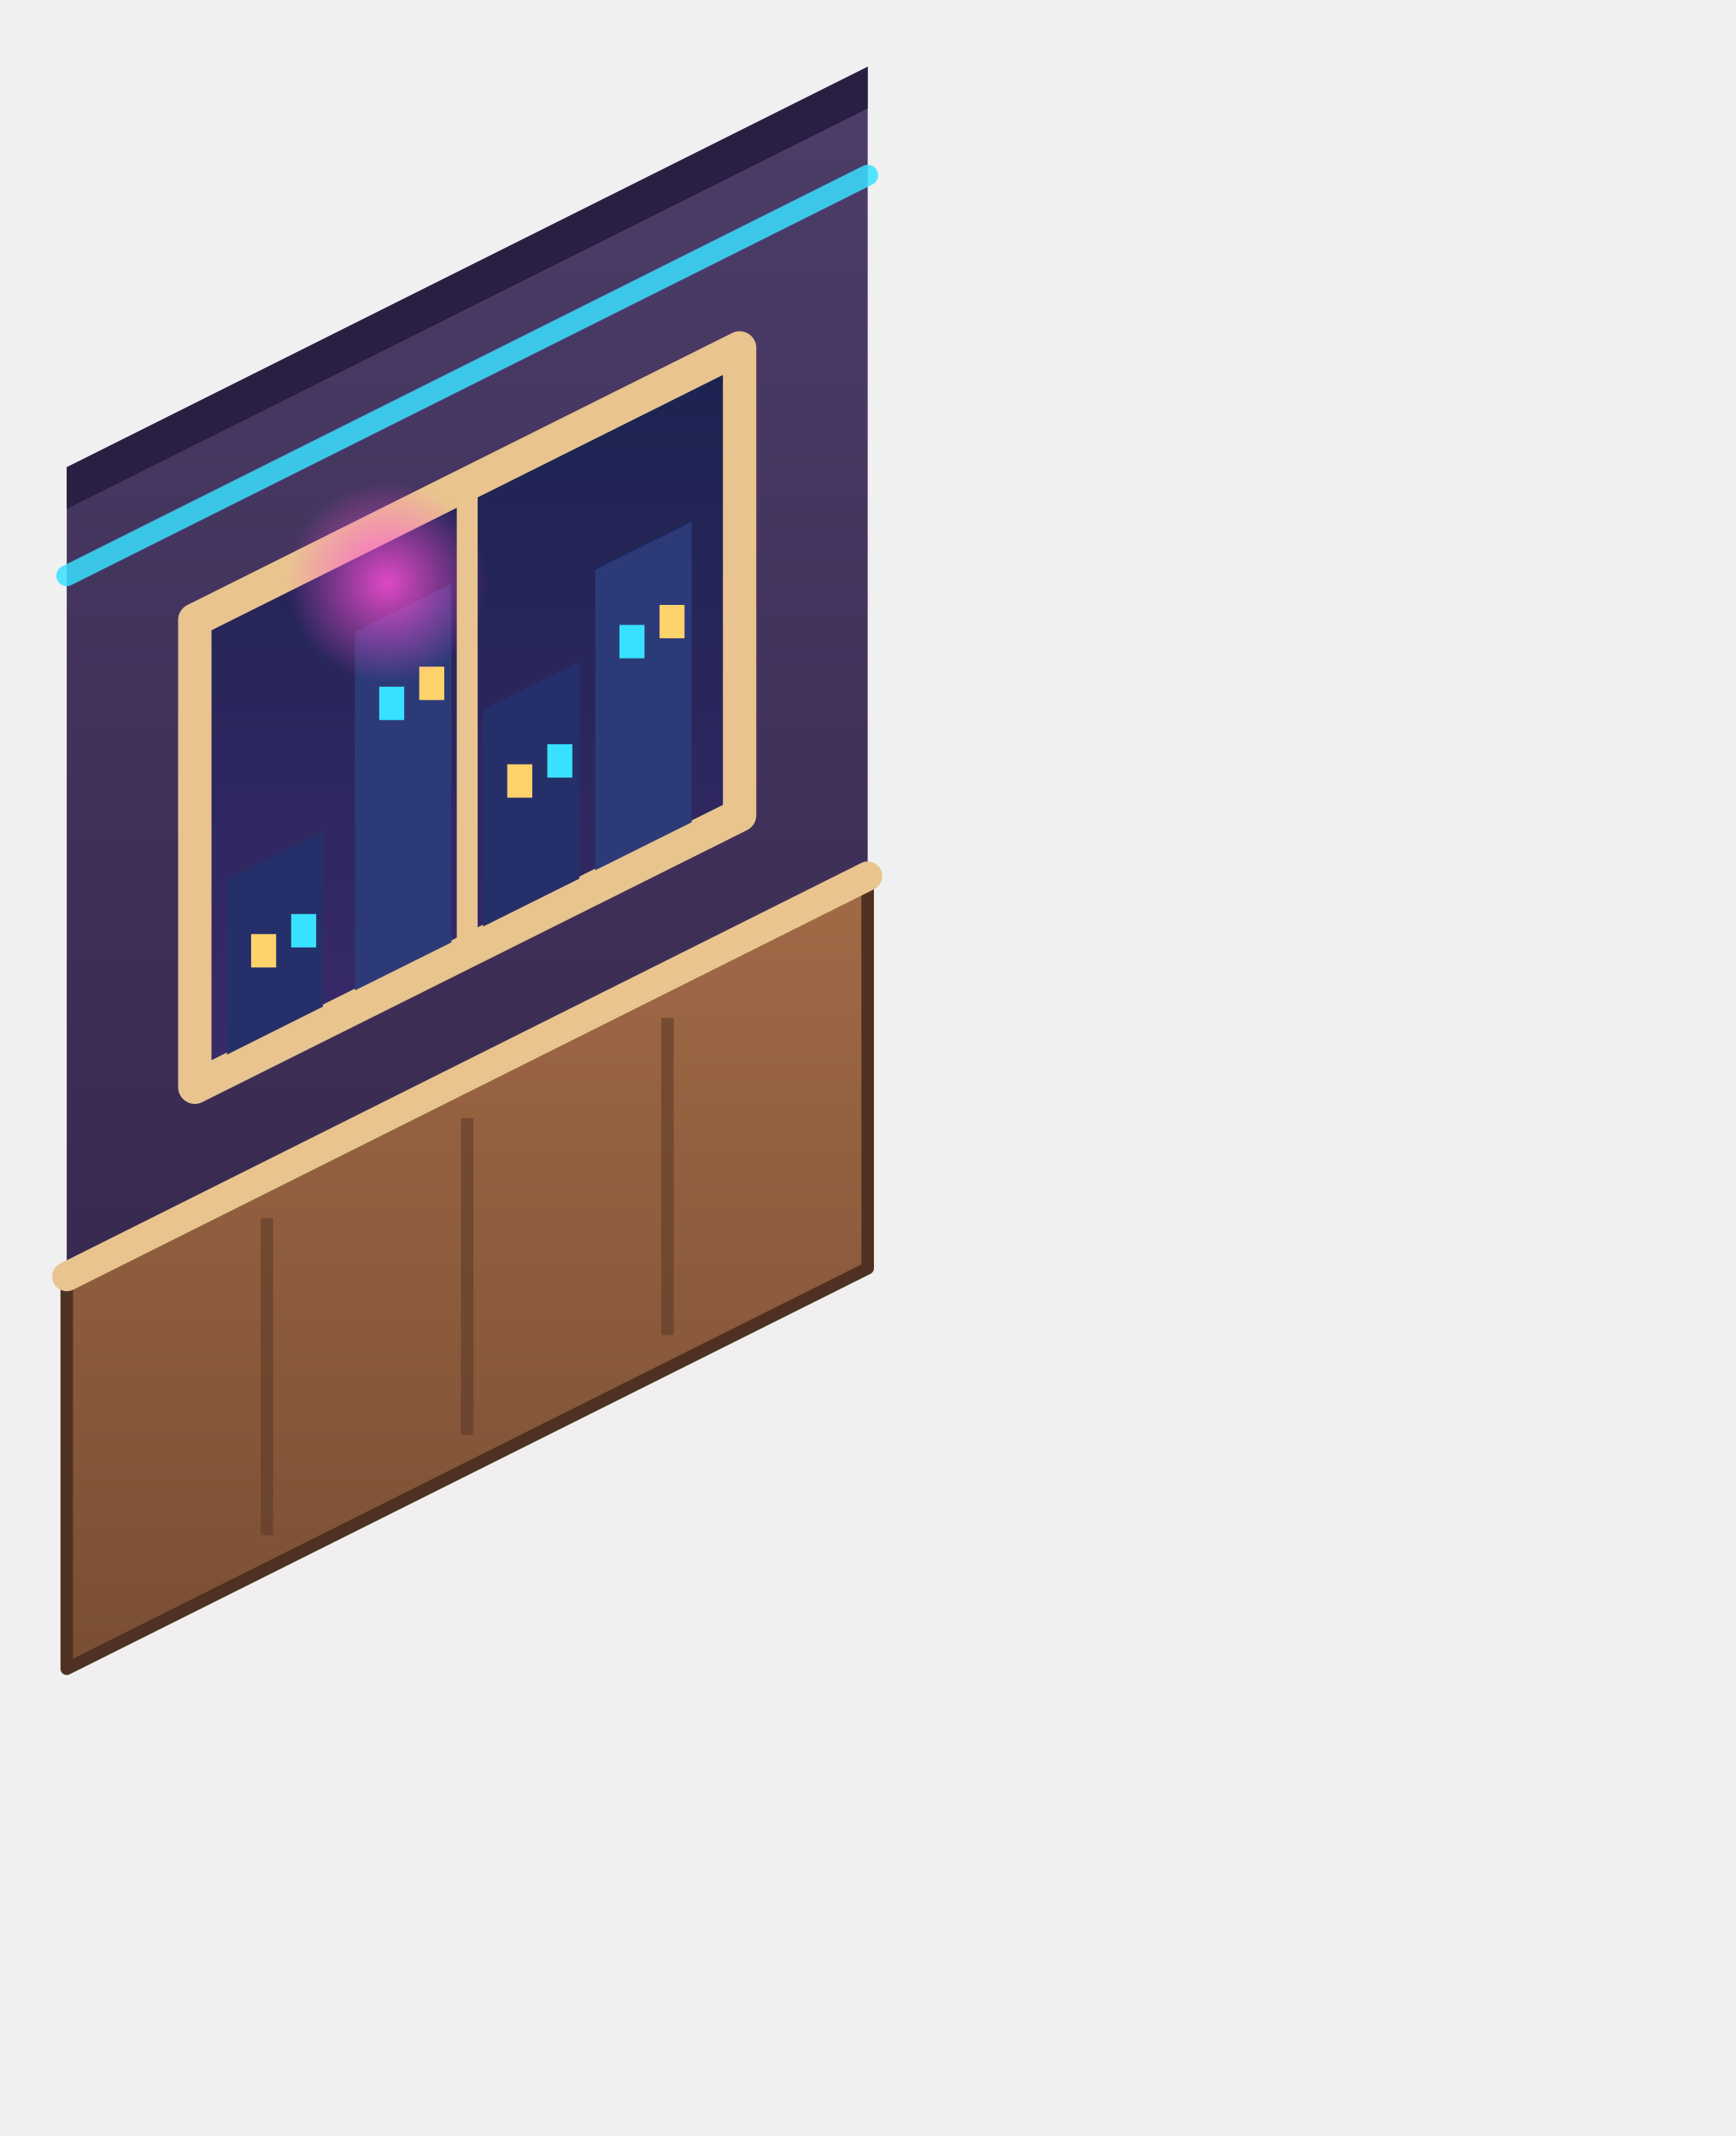
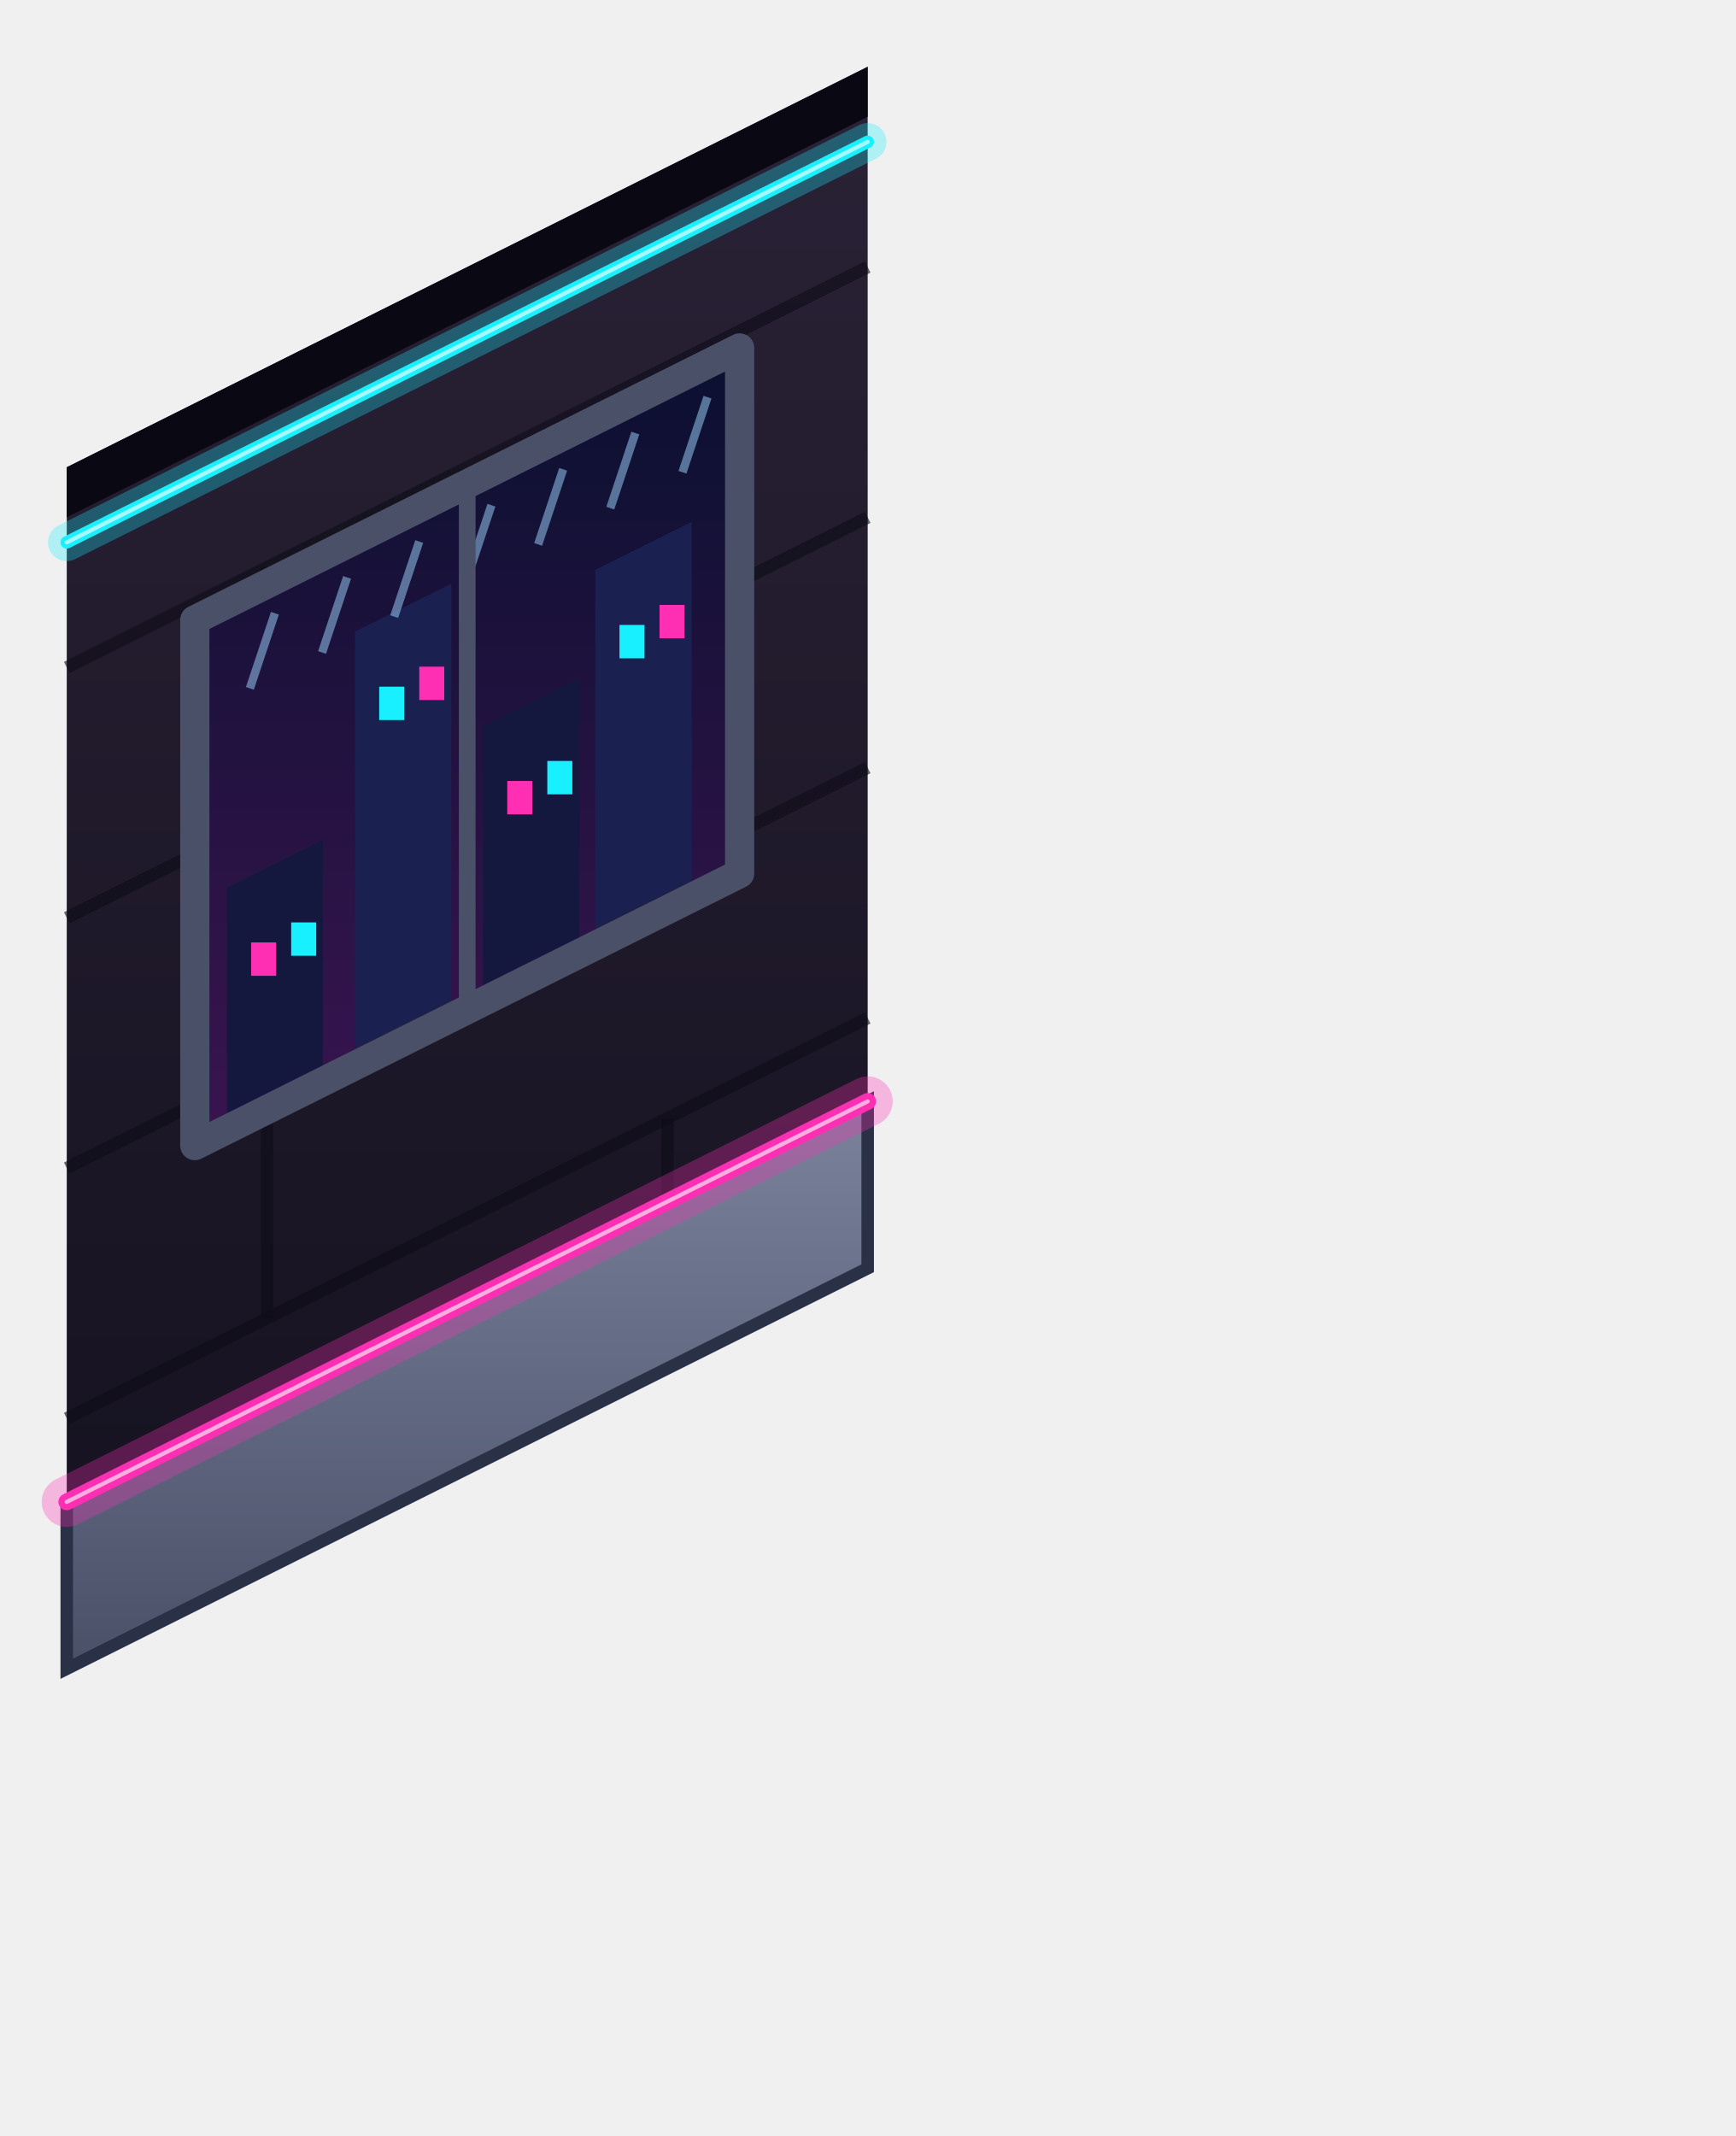
<svg xmlns="http://www.w3.org/2000/svg" width="416" height="512" viewBox="0 0 416 512">
  <defs>
    <linearGradient id="wall_window_g1" x1="0" y1="0" x2="0" y2="1">
-       <stop offset="0" stop-color="#4d3d69" />
-       <stop offset="1" stop-color="#31234a" />
+       <stop offset="0" stop-color="#2a2236" />
+       <stop offset="1" stop-color="#14111f" />
    </linearGradient>
    <linearGradient id="wall_window_g2" x1="0" y1="0" x2="0" y2="1">
-       <stop offset="0" stop-color="#a06a46" />
-       <stop offset="1" stop-color="#7a4e33" />
+       <stop offset="0" stop-color="#7a829c" />
+       <stop offset="1" stop-color="#4a5068" />
    </linearGradient>
    <linearGradient id="wall_window_g3" x1="0" y1="0" x2="0" y2="1">
-       <stop offset="0" stop-color="#1b2350" />
-       <stop offset="1" stop-color="#3a2a6a" />
+       <stop offset="0" stop-color="#0a1030" />
+       <stop offset="1" stop-color="#3a1450" />
    </linearGradient>
-     <radialGradient id="wall_window_r4" r="0.50">
-       <stop offset="0" stop-color="#ff4fd8" stop-opacity="0.85" />
-       <stop offset="1" stop-color="#ff4fd8" stop-opacity="0" />
-     </radialGradient>
  </defs>
  <g id="wall">
    <polygon points="208.0,16.0 16.0,112.0 16.0,400.0 208.0,304.0" fill="url(#wall_window_g1)" />
+     <polyline points="208.0,244.0 16.0,340.0" fill="none" stroke="#0e0b17" stroke-width="3" opacity="0.6" />
+     <polyline points="208.0,184.0 16.0,280.0" fill="none" stroke="#0e0b17" stroke-width="3" opacity="0.6" />
+     <polyline points="208.0,124.0 16.0,220.0" fill="none" stroke="#0e0b17" stroke-width="3" opacity="0.6" />
+     <polyline points="208.0,64.0 16.0,160.0" fill="none" stroke="#0e0b17" stroke-width="3" opacity="0.6" />
+     <polyline points="160.0,328.0 160.0,268.0" fill="none" stroke="#0e0b17" stroke-width="3" opacity="0.6" />
+     <polyline points="64.0,316.0 64.0,256.0" fill="none" stroke="#0e0b17" stroke-width="3" opacity="0.6" />
+     <polyline points="160.0,208.0 160.0,148.0" fill="none" stroke="#0e0b17" stroke-width="3" opacity="0.6" />
+     <polyline points="64.0,196.0 64.0,136.0" fill="none" stroke="#0e0b17" stroke-width="3" opacity="0.6" />
  </g>
-   <g id="wainscot">
-     <polygon points="208.0,212.0 16.0,308.0 16.0,400.0 208.0,304.0" fill="url(#wall_window_g2)" stroke="#4e3122" stroke-width="3" stroke-linejoin="round" />
-     <polyline points="160.0,320.0 160.0,244.0" fill="none" stroke="#5e3b28" stroke-width="3" opacity="0.6" />
-     <polyline points="112.0,344.0 112.0,268.0" fill="none" stroke="#5e3b28" stroke-width="3" opacity="0.6" />
-     <polyline points="64.0,368.0 64.0,292.0" fill="none" stroke="#5e3b28" stroke-width="3" opacity="0.6" />
-     <polyline points="208.0,210.0 16.0,306.0" fill="none" stroke="#e9c48f" stroke-width="7" stroke-linecap="round" />
+   <g id="base">
+     <polygon points="208.0,264.0 16.0,360.0 16.0,400.0 208.0,304.0" fill="url(#wall_window_g2)" stroke="#2a3046" stroke-width="3" />
+     <polyline points="208.0,264.0 16.0,360.0" fill="none" stroke="#ff2fb4" stroke-width="12" stroke-opacity="0.3" stroke-linecap="round" stroke-linejoin="round" />
+     <polyline points="208.0,264.0 16.0,360.0" fill="none" stroke="#ff2fb4" stroke-width="4" stroke-linecap="round" stroke-linejoin="round" />
+     <polyline points="208.0,264.0 16.0,360.0" fill="none" stroke="#ffffff" stroke-width="1" stroke-opacity="0.6" stroke-linecap="round" stroke-linejoin="round" />
  </g>
  <g id="window">
-     <polygon points="177.3,83.4 46.7,148.6 46.7,260.6 177.3,195.4" fill="url(#wall_window_g3)" stroke="#e9c48f" stroke-width="8" stroke-linejoin="round" />
-     <polygon points="165.8,125.1 142.7,136.6 142.7,208.6 165.8,197.1" fill="#2c3a78" />
-     <rect x="158.1" y="145.0" width="6" height="8" fill="#ffd36b" />
-     <rect x="148.5" y="149.8" width="6" height="8" fill="#38e1ff" />
-     <polygon points="138.9,158.6 115.8,170.1 115.8,222.1 138.9,210.6" fill="#25306a" />
-     <rect x="131.2" y="178.4" width="6" height="8" fill="#38e1ff" />
-     <rect x="121.6" y="183.2" width="6" height="8" fill="#ffd36b" />
-     <polygon points="108.2,139.9 85.1,151.4 85.1,237.4 108.2,225.9" fill="#2c3a78" />
-     <rect x="100.5" y="159.8" width="6" height="8" fill="#ffd36b" />
-     <rect x="90.9" y="164.6" width="6" height="8" fill="#38e1ff" />
-     <polygon points="77.4,199.3 54.4,210.8 54.4,252.8 77.4,241.3" fill="#25306a" />
-     <rect x="69.8" y="219.1" width="6" height="8" fill="#38e1ff" />
-     <rect x="60.2" y="223.9" width="6" height="8" fill="#ffd36b" />
-     <circle cx="92.8" cy="139.6" r="24" fill="url(#wall_window_r4)" />
-     <polyline points="112.0,116.0 112.0,228.0" fill="none" stroke="#e9c48f" stroke-width="5" />
+     <polygon points="177.3,83.4 46.7,148.6 46.7,274.6 177.3,209.4" fill="url(#wall_window_g3)" stroke="#4a5068" stroke-width="7" stroke-linejoin="round" />
+     <polygon points="165.8,125.1 142.7,136.6 142.7,222.6 165.8,211.1" fill="#1a2050" />
+     <rect x="158.1" y="145.0" width="6" height="8" fill="#ff2fb4" />
+     <rect x="148.5" y="149.8" width="6" height="8" fill="#19f0ff" />
+     <polygon points="138.9,162.6 115.8,174.1 115.8,236.1 138.9,224.6" fill="#14183e" />
+     <rect x="131.2" y="182.4" width="6" height="8" fill="#19f0ff" />
+     <rect x="121.6" y="187.2" width="6" height="8" fill="#ff2fb4" />
+     <polygon points="108.2,139.9 85.1,151.4 85.1,251.4 108.2,239.9" fill="#1a2050" />
+     <rect x="100.5" y="159.8" width="6" height="8" fill="#ff2fb4" />
+     <rect x="90.9" y="164.6" width="6" height="8" fill="#19f0ff" />
+     <polygon points="77.4,201.3 54.4,212.8 54.4,266.8 77.4,255.3" fill="#14183e" />
+     <rect x="69.8" y="221.1" width="6" height="8" fill="#19f0ff" />
+     <rect x="60.2" y="225.9" width="6" height="8" fill="#ff2fb4" />
+     <path d="M 169.6 95.2 l -6 18" stroke="#9fd8ff" stroke-width="2" opacity="0.5" />
+     <path d="M 152.3 103.8 l -6 18" stroke="#9fd8ff" stroke-width="2" opacity="0.5" />
+     <path d="M 135.0 112.5 l -6 18" stroke="#9fd8ff" stroke-width="2" opacity="0.5" />
+     <path d="M 117.8 121.1 l -6 18" stroke="#9fd8ff" stroke-width="2" opacity="0.5" />
+     <path d="M 100.5 129.8 l -6 18" stroke="#9fd8ff" stroke-width="2" opacity="0.5" />
+     <path d="M 83.2 138.4 l -6 18" stroke="#9fd8ff" stroke-width="2" opacity="0.5" />
+     <path d="M 65.9 147.0 l -6 18" stroke="#9fd8ff" stroke-width="2" opacity="0.5" />
+     <polyline points="112.0,116.0 112.0,242.0" fill="none" stroke="#4a5068" stroke-width="4" />
  </g>
-   <g id="neon_trim">
-     <polyline points="208.0,42.0 16.0,138.0" fill="none" stroke="#38e1ff" stroke-width="5" stroke-linecap="round" opacity="0.85" />
-     <polygon points="208.0,16.0 16.0,112.0 16.0,122.0 208.0,26.0" fill="#2a1f42" />
+   <g id="top">
+     <polygon points="208.0,16.0 16.0,112.0 16.0,124.0 208.0,28.0" fill="#0a0812" />
+     <polyline points="208.0,34.0 16.0,130.0" fill="none" stroke="#19f0ff" stroke-width="9" stroke-opacity="0.3" stroke-linecap="round" stroke-linejoin="round" />
+     <polyline points="208.0,34.0 16.0,130.0" fill="none" stroke="#19f0ff" stroke-width="3" stroke-linecap="round" stroke-linejoin="round" />
+     <polyline points="208.0,34.0 16.0,130.0" fill="none" stroke="#ffffff" stroke-width="1" stroke-opacity="0.6" stroke-linecap="round" stroke-linejoin="round" />
  </g>
</svg>
